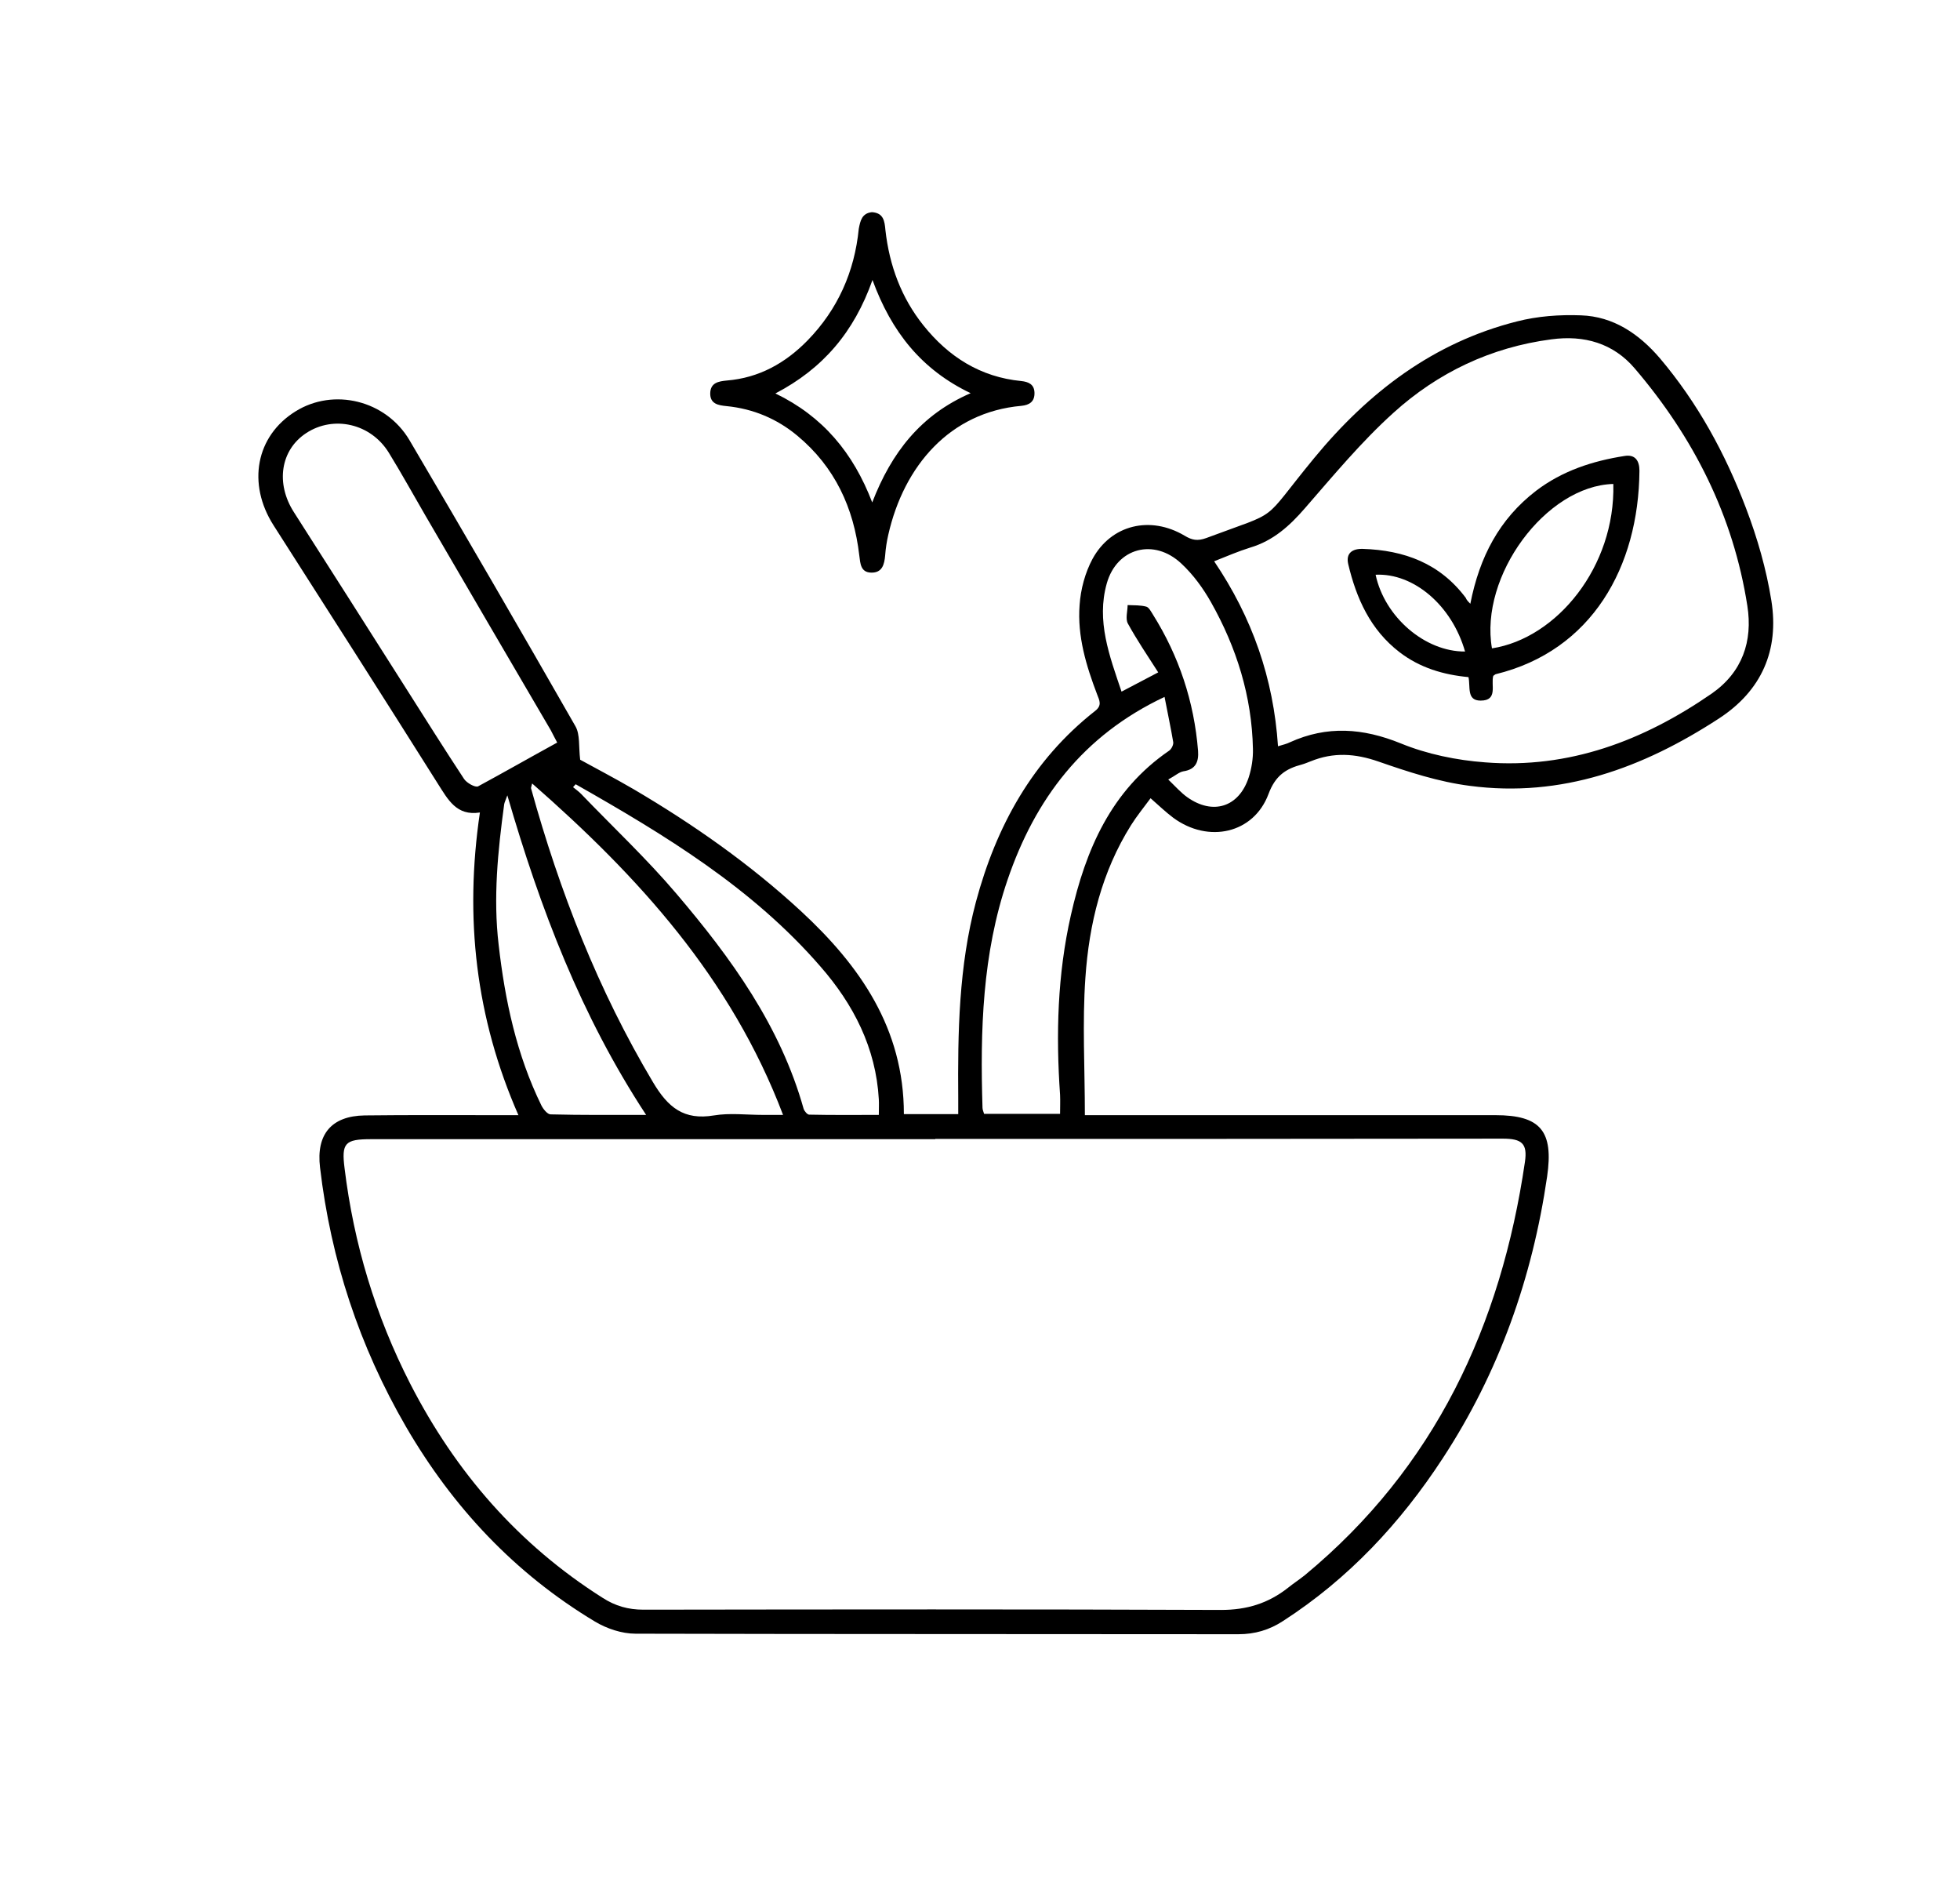
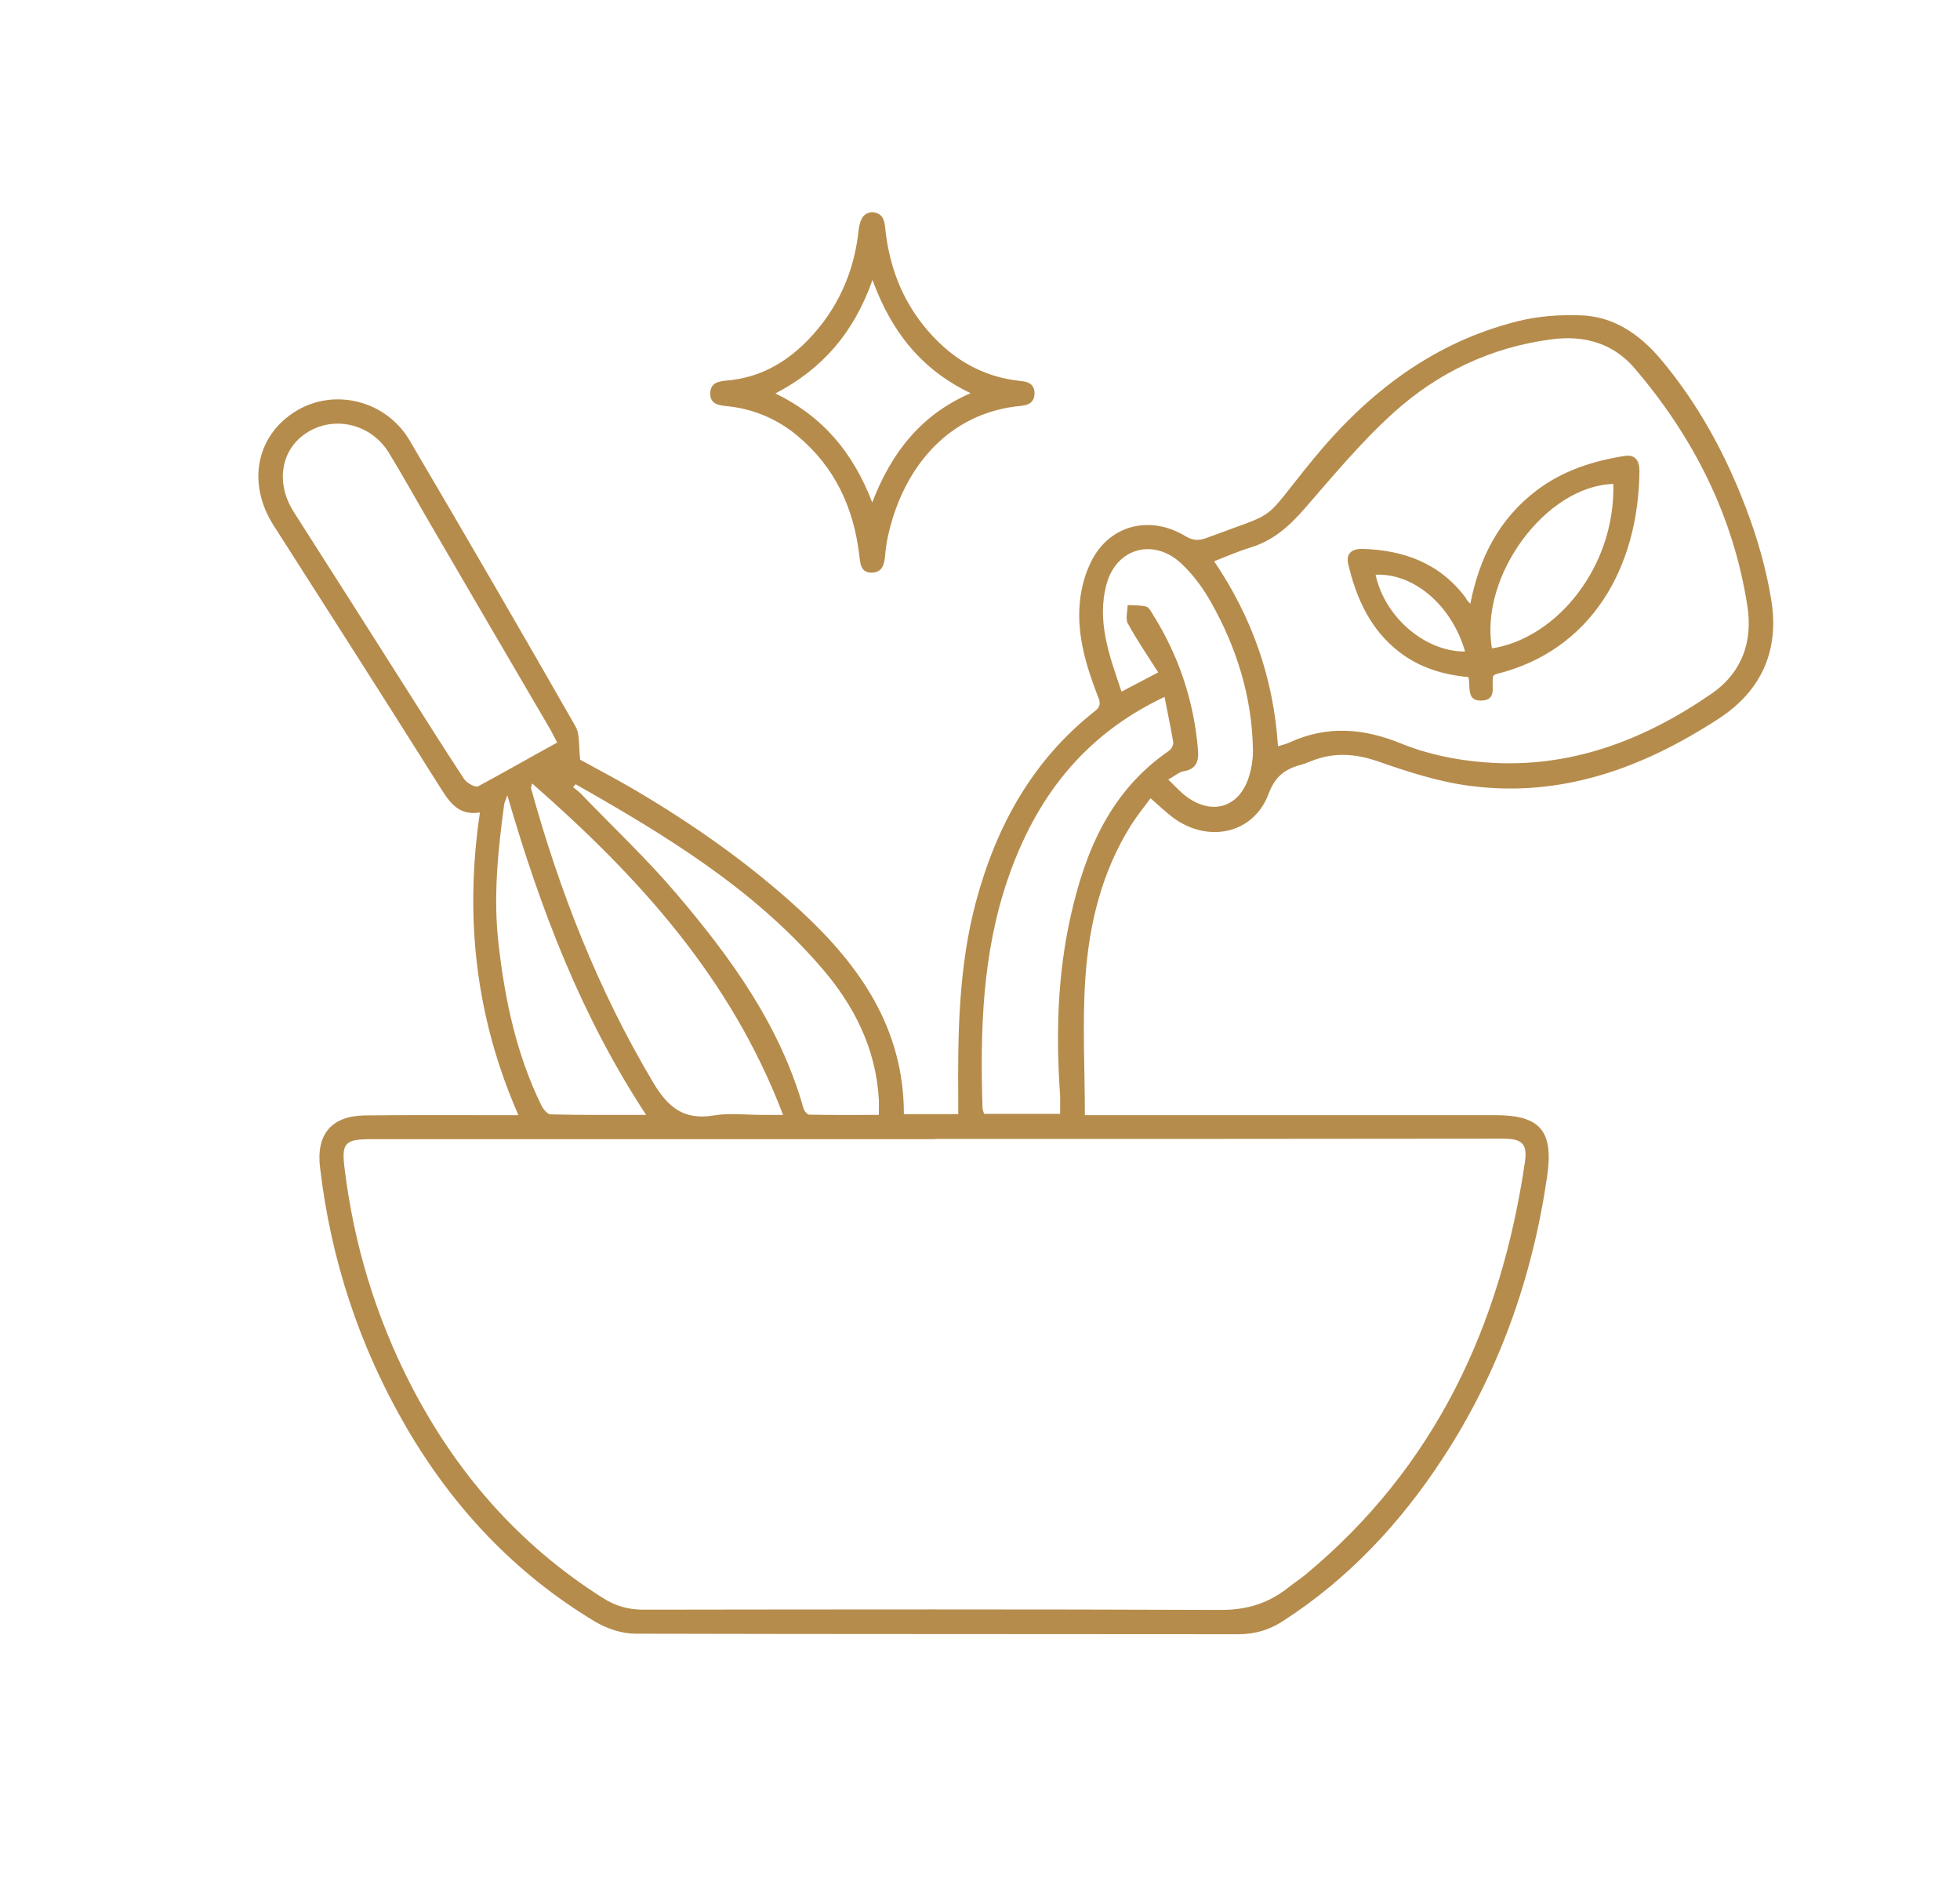
- <svg xmlns="http://www.w3.org/2000/svg" version="1.1" id="Layer_1" x="0px" y="0px" viewBox="0 0 742.9 720" style="enable-background:new 0 0 742.9 720;" xml:space="preserve">
-   <g>
+ <svg xmlns="http://www.w3.org/2000/svg" version="1.1" id="Layer_1" x="0px" y="0px" viewBox="0 0 742.9 720" style="enable-background:new 0 0 742.9 720;" xml:space="preserve" aria-hidden="true">
+   <g fill="#B68C4C">
    <path d="M342.6,422.2c7.1,0,13.5,0,20.6,0c0-2.2,0-4.1,0-6c-0.2-25,0.2-50,6.7-74.4c7.7-28.7,21.4-53.7,45.2-72.4   c2.7-2.1,1.6-4,0.8-6.1c-4.2-11-7.6-22.2-6.7-34c0.4-6,2.1-12.3,4.9-17.5c7.1-13,21.9-16.5,34.9-8.8c2.8,1.7,4.9,2.1,8.2,0.9   c29.1-10.9,20-4.9,40.9-30.3c20.6-25,45.2-43.8,76.9-51.8c7.8-2,16.1-2.6,24.2-2.3c12.3,0.4,22,7,29.9,16.2   c14.4,17,24.9,36.3,32.7,56.9c4.3,11.3,7.7,23.1,9.6,35c3,18.7-3.6,34.1-19.9,44.7c-28.7,18.7-59.6,30.1-94.4,25.5   c-11.8-1.5-23.4-5.3-34.6-9.2c-8.9-3.1-17.1-3.6-25.7-0.1c-1.1,0.4-2.2,0.9-3.3,1.2c-6.1,1.6-10.1,4.2-12.7,11.2   c-5.6,15-22.8,18.8-36.1,9c-2.8-2.1-5.3-4.5-8.6-7.4c-2.5,3.4-5.2,6.7-7.4,10.2c-11.1,17.7-15.9,37.4-17.3,57.8   c-1.2,17-0.2,34.2-0.2,52.1c3.4,0,6.5,0,9.6,0c48.7,0,97.3,0,146,0c17.2,0,22.1,6.1,19.6,23.3c-5.6,38.4-18.3,74.3-39.6,106.8   c-16,24.5-35.7,45.6-60.5,61.6c-5.2,3.4-10.7,5-16.9,5c-76.2-0.1-152.3,0-228.5-0.2c-5.2,0-10.9-1.9-15.4-4.6   c-30.3-18.2-53.8-43.2-71.6-73.8c-17.7-30.5-28.5-63.3-32.6-98.3c-1.5-12.5,4.3-19.5,16.9-19.7c16.8-0.2,33.7-0.1,50.5-0.1   c2.3,0,4.6,0,7.8,0c-16.2-36.9-20.5-74.8-14.6-114.7c-8.9,1.4-12.1-4.9-16-11c-20.6-32.7-41.4-65.3-62.2-97.8   c-10.1-15.8-6.7-33.9,8.3-43.2c14.4-9,34.2-4.3,43.2,10.9c21.2,36,42.2,72.2,62.9,108.4c1.8,3.1,1.2,7.7,1.8,12.7   c5.8,3.2,13.1,7,20.3,11.2c22.6,13.3,44,28.3,63.3,46.1C325.9,365.9,342.6,389.7,342.6,422.2z M354.5,431.6c0,0,0,0.1,0,0.1   c-71.3,0-142.6,0-213.9,0c-9.9,0-11.2,1.5-10,11c3.5,28.7,11.7,55.9,24.9,81.7c17.2,33.5,41,60.9,72.9,81.1   c4.8,3.1,9.7,4.5,15.5,4.5c73-0.1,146-0.2,218.9,0.1c9.8,0,17.9-2.5,25.4-8.4c2.1-1.7,4.3-3.1,6.4-4.8   c49.3-40.8,74.3-94.5,83.4-156.6c1-6.9-1.1-8.8-8.4-8.8C497.7,431.6,426.1,431.6,354.5,431.6z M484.4,282.8c2-0.6,3.3-0.9,4.5-1.5   c14.1-6.4,27.7-5.4,42,0.4c10,4.1,21.2,6.4,32,7.2c31.8,2.5,60-8.2,85.8-26c11.7-8.1,15.7-19.9,13.6-33.3   c-5.3-34.1-20.4-63.9-42.7-90c-8.1-9.5-19.1-12.7-31.6-11c-22.9,3-43,12.6-59.8,27.8c-12.2,11-22.8,23.8-33.6,36.2   c-5.8,6.7-12,12.3-20.7,14.9c-4.5,1.4-8.9,3.3-13.7,5.2C474.6,234,482.7,257,484.4,282.8z M211.2,281.4c-1.1-2-1.7-3.3-2.4-4.6   c-15.9-27.2-31.8-54.3-47.6-81.5c-4.6-7.9-9-15.9-13.8-23.7c-6.8-11.1-20.9-14.3-31.3-7.5c-9.8,6.4-11.7,19.1-4.7,30   c14.2,22.2,28.3,44.4,42.4,66.6c7.3,11.5,14.6,23.1,22.1,34.5c1,1.5,4.2,3.3,5.3,2.8C191,292.7,200.8,287.1,211.2,281.4z    M441.4,264.1c-31,14.6-49.1,38.8-59.5,69.3c-9.6,28.1-10.4,57.2-9.5,86.4c0,0.8,0.4,1.5,0.6,2.3c9.7,0,19.1,0,28.8,0   c0-2.6,0.1-4.9,0-7.2c-1.6-22.9-1-45.6,4.1-68.1c5.6-24.8,15.2-47.2,37.2-62.3c0.9-0.6,1.7-2.2,1.6-3.2   C443.8,275.9,442.6,270.4,441.4,264.1z M201.7,296.9c-0.3,1.3-0.5,1.6-0.4,1.9c10.8,39,25.4,76.4,46.2,111.3   c5.7,9.6,11.7,14.5,23.1,12.6c6-1,12.3-0.2,18.5-0.2c2.1,0,4.2,0,7.7,0C277.1,370.6,242,332.2,201.7,296.9z M218.2,297.2   c-0.3,0.4-0.7,0.7-1,1.1c1,0.8,2.1,1.6,3,2.5c12.1,12.6,24.9,24.6,36.2,37.9c20.7,24.3,39.4,50.1,48.2,81.5   c0.3,0.9,1.4,2.2,2.1,2.2c8.7,0.2,17.5,0.1,26.4,0.1c0-2.5,0.1-4.2,0-5.9c-1.1-19.5-9.6-36-22.1-50.3   C285.2,336.5,252,316.4,218.2,297.2z M442.8,295.4c2.8,2.7,4.8,5,7.2,6.7c9.7,6.9,19.6,3.8,23.3-7.5c1.1-3.4,1.7-7.2,1.6-10.8   c-0.4-19.9-6.2-38.4-15.9-55.6c-3-5.3-6.7-10.4-11.2-14.6c-10.4-9.8-24.5-6-28.3,7.5c-4,14.2,1,27.4,5.6,41   c4.8-2.5,8.8-4.6,13.9-7.3c-4.1-6.4-8.1-12.3-11.5-18.5c-1-1.8-0.1-4.7-0.1-7c2.4,0.1,4.9,0,7.1,0.6c1,0.3,1.8,1.9,2.5,3   c9.9,15.8,15.6,33,17.1,51.6c0.3,4.1-0.8,7.1-5.6,7.8C446.9,292.6,445.4,294,442.8,295.4z M192.3,301.4c-0.7,2-1.1,2.7-1.2,3.4   c-2.4,17.7-4.2,35.4-2.1,53.2c2.4,21.1,6.8,41.7,16.2,60.9c0.7,1.4,2.3,3.4,3.5,3.4c11.7,0.3,23.5,0.2,36.2,0.2   C220.2,384.9,204.8,344.4,192.3,301.4z" />
    <path d="M330.5,80.4c4.4,0.3,4.8,3.4,5.1,6.8c1.5,13.4,6,25.6,14.4,36.1c9.5,11.9,21.6,19.6,37.1,21.1c2.7,0.3,4.9,1.2,5,4.4   c0.1,3.4-1.9,4.7-5,5c-27.1,2.4-44.5,22.8-50.4,48.8c-0.6,2.6-1,5.2-1.2,7.9c-0.3,3.4-1.1,6.6-5.3,6.5c-4-0.1-4.1-3.4-4.5-6.5   c-2.1-18.1-9.3-33.6-23.5-45.4c-7.7-6.4-16.7-10.2-26.8-11.2c-3.1-0.3-6.3-0.8-6.2-4.9c0.1-4,3.2-4.5,6.3-4.8   c12.2-1,22.2-6.6,30.6-15.2c11.4-11.7,17.8-26,19.4-42.3C326.1,83.6,326.7,80.8,330.5,80.4z M330.7,106.1   c-7,19.8-18.8,33.6-36.8,43c18,8.7,29.5,22.5,36.7,41.3c7.3-18.9,18.4-33.2,37.3-41.4C349.3,140.1,337.9,125.8,330.7,106.1z" />
    <path d="M557.3,228.8c3.5-17.8,11-32.1,24.9-42.8c10-7.6,21.4-11.3,33.5-13.2c4.1-0.7,5.7,1.8,5.7,5.6c-0.3,36.4-18,68.2-54.5,77.1   c-0.3,0.1-0.5,0.4-0.9,0.6c-1,3.4,1.9,9.4-4.8,9.4c-5.4,0-3.8-5.2-4.6-8.9c-9.5-0.9-18.4-3.5-26.2-9.5c-11-8.5-16.3-20.3-19.4-33.4   c-0.9-4,1.5-5.8,5.5-5.7c15.8,0.5,29.3,5.5,39.1,18.6C555.8,227.2,556.2,227.7,557.3,228.8z M611.5,183.4   c-25.6,0.7-50.8,34.9-46,62.3C590.1,241.9,612.3,214.7,611.5,183.4z M555.3,246.9c-5-17.5-19.5-29.8-33.9-29.1   C524.8,233.8,540.1,247,555.3,246.9z" />
  </g>
</svg>
